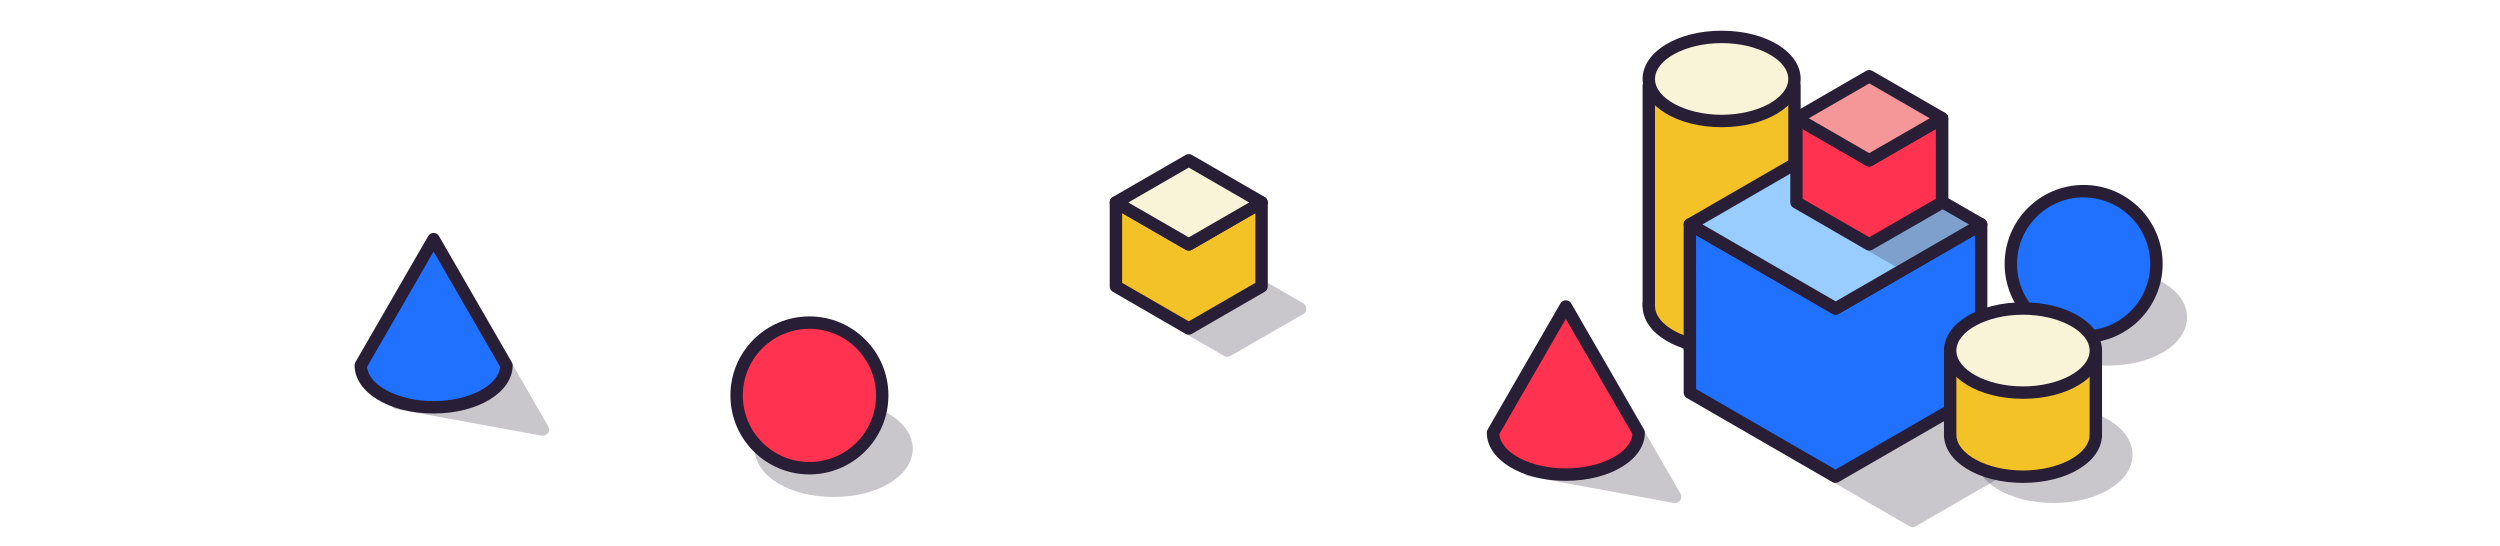
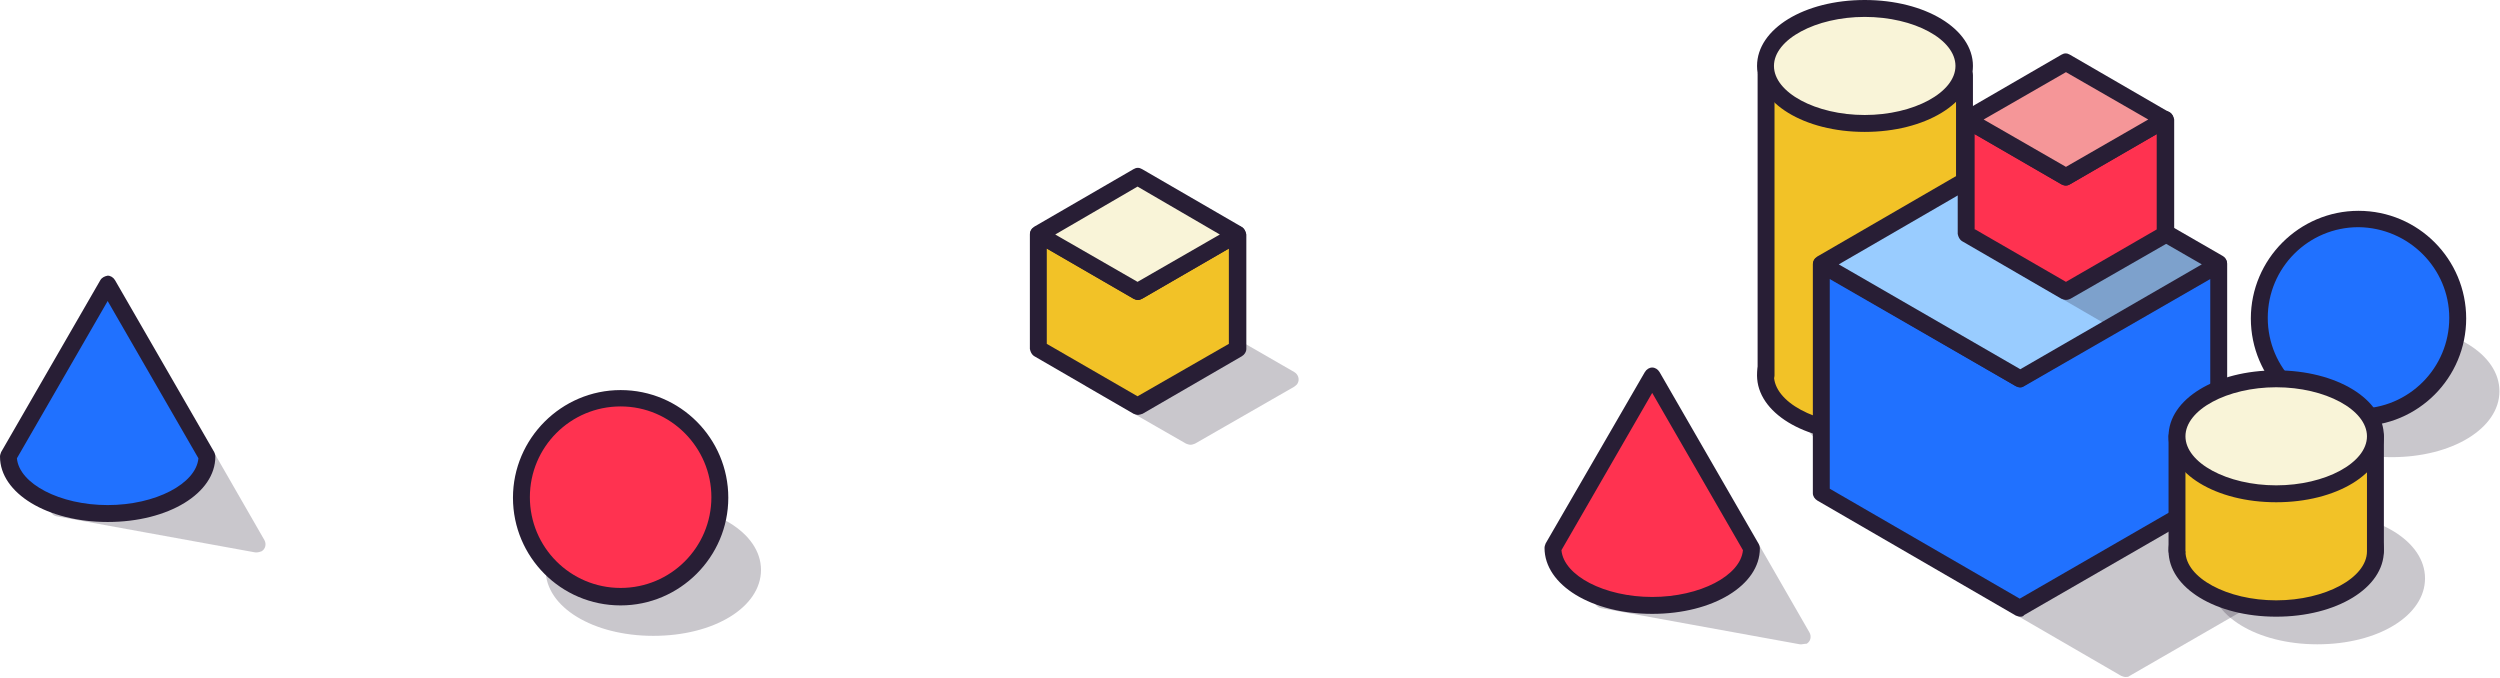
- <svg xmlns="http://www.w3.org/2000/svg" id="Layer_1" data-name="Layer 1" viewBox="0 0 605 132">
-   <defs>
-     <style>.cls-1{opacity:0.25;}.cls-2{fill:#281e35;}.cls-3{fill:#2071ff;}.cls-4{fill:#ff3250;}.cls-5{fill:#f2c227;}.cls-6{fill:#f9f4d8;}.cls-7{fill:#9cf;}.cls-8{fill:#f59698;}</style>
-   </defs>
-   <g class="cls-1">
-     <ellipse class="cls-2" cx="510.14" cy="76.81" rx="17.62" ry="10.17" />
-     <path class="cls-2" d="M510.14,88.48c-10.73,0-19.13-5.13-19.13-11.67s8.4-11.68,19.13-11.68,19.12,5.13,19.12,11.68S520.86,88.48,510.14,88.48Zm0-20.35c-8.74,0-16.13,4-16.13,8.68s7.39,8.67,16.13,8.67,16.12-4,16.12-8.67S518.88,68.13,510.14,68.13Z" />
+ <svg xmlns="http://www.w3.org/2000/svg" version="1.1" id="Layer_1" x="0px" y="0px" viewBox="0 0 443.5 120.1" style="enable-background:new 0 0 443.5 120.1;" xml:space="preserve">
+   <style type="text/css">
+ 	.st0{opacity:0.25;}
+ 	.st1{fill:#281E35;}
+ 	.st2{fill:#2071FF;}
+ 	.st3{fill:#FF3250;}
+ 	.st4{fill:#F2C227;}
+ 	.st5{fill:#F9F4D8;}
+ 	.st6{fill:#99CCFF;}
+ 	.st7{fill:#F59698;}
+ </style>
+   <g class="st0">
+     <ellipse class="st1" cx="424.3" cy="69.4" rx="17.6" ry="10.2" />
+     <path class="st1" d="M424.3,81.1c-10.7,0-19.1-5.1-19.1-11.7s8.4-11.7,19.1-11.7c10.7,0,19.1,5.1,19.1,11.7S435,81.1,424.3,81.1z    M424.3,60.7c-8.7,0-16.1,4-16.1,8.7s7.4,8.7,16.1,8.7s16.1-4,16.1-8.7S433.1,60.7,424.3,60.7z" />
  </g>
-   <circle class="cls-3" cx="504.24" cy="63.9" r="17.62" />
-   <path class="cls-2" d="M504.24,83A19.12,19.12,0,1,1,523.36,63.9,19.13,19.13,0,0,1,504.24,83Zm0-35.24A16.12,16.12,0,1,0,520.36,63.9,16.14,16.14,0,0,0,504.24,47.78Z" />
-   <g class="cls-1">
-     <ellipse class="cls-2" cx="201.76" cy="108.59" rx="17.62" ry="10.17" />
-     <path class="cls-2" d="M201.76,120.27c-10.72,0-19.12-5.13-19.12-11.68s8.4-11.67,19.12-11.67,19.12,5.13,19.12,11.67S212.48,120.27,201.76,120.27Zm0-20.35c-8.74,0-16.12,4-16.12,8.67s7.38,8.68,16.12,8.68,16.12-4,16.12-8.68S210.5,99.92,201.76,99.92Z" />
+   <circle class="st2" cx="418.4" cy="56.5" r="17.6" />
+   <path class="st1" d="M418.4,75.6c-10.6,0-19.1-8.6-19.1-19.1s8.6-19.1,19.1-19.1c10.6,0,19.1,8.6,19.1,19.1c0,0,0,0,0,0  C437.5,67,429,75.6,418.4,75.6z M418.4,40.3c-8.9,0-16.1,7.2-16.1,16.1s7.2,16.1,16.1,16.1c8.9,0,16.1-7.2,16.1-16.1  C434.5,47.6,427.3,40.4,418.4,40.3L418.4,40.3z" />
+   <g class="st0">
+     <ellipse class="st1" cx="115.9" cy="101.2" rx="17.6" ry="10.2" />
+     <path class="st1" d="M115.9,112.8c-10.7,0-19.1-5.1-19.1-11.7s8.4-11.7,19.1-11.7s19.1,5.1,19.1,11.7S126.7,112.8,115.9,112.8z    M115.9,92.5c-8.7,0-16.1,4-16.1,8.7s7.4,8.7,16.1,8.7s16.1-4,16.1-8.7S124.7,92.5,115.9,92.5z" />
  </g>
-   <circle class="cls-4" cx="195.86" cy="95.69" r="17.62" />
-   <path class="cls-2" d="M195.86,114.81A19.12,19.12,0,1,1,215,95.69,19.15,19.15,0,0,1,195.86,114.81Zm0-35.24A16.12,16.12,0,1,0,212,95.69,16.14,16.14,0,0,0,195.86,79.57Z" />
-   <g class="cls-1">
-     <ellipse class="cls-2" cx="424.01" cy="78.9" rx="17.62" ry="10.17" />
-     <path class="cls-2" d="M424,90.58c-10.73,0-19.13-5.13-19.13-11.68s8.4-11.67,19.13-11.67,19.12,5.13,19.12,11.67S434.73,90.58,424,90.58Zm0-20.35c-8.74,0-16.13,4-16.13,8.67s7.39,8.68,16.13,8.68,16.12-4,16.12-8.68S432.75,70.23,424,70.23Z" />
+   <circle class="st3" cx="110.1" cy="88.3" r="17.6" />
+   <path class="st1" d="M110.1,107.4c-10.6,0-19.1-8.6-19.1-19.1s8.6-19.1,19.1-19.1c10.6,0,19.1,8.6,19.1,19.1  C129.2,98.8,120.6,107.4,110.1,107.4z M110.1,72.1c-8.9,0-16.1,7.2-16.1,16.1s7.2,16.1,16.1,16.1c8.9,0,16.1-7.2,16.1-16.1  C126.2,79.4,119,72.1,110.1,72.1z" />
+   <g class="st0">
+     <ellipse class="st1" cx="338.2" cy="71.5" rx="17.6" ry="10.2" />
+     <path class="st1" d="M338.2,83.2c-10.7,0-19.1-5.1-19.1-11.7s8.4-11.7,19.1-11.7s19.1,5.1,19.1,11.7S348.9,83.2,338.2,83.2z    M338.2,62.8c-8.7,0-16.1,4-16.1,8.7s7.4,8.7,16.1,8.7s16.1-4,16.1-8.7S346.9,62.8,338.2,62.8z" />
  </g>
-   <ellipse class="cls-5" cx="416.64" cy="74.04" rx="17.62" ry="10.17" />
-   <path class="cls-2" d="M416.64,85.72c-10.73,0-19.13-5.13-19.13-11.68s8.4-11.67,19.13-11.67S435.76,67.5,435.76,74,427.36,85.72,416.64,85.72Zm0-20.35c-8.74,0-16.13,4-16.13,8.67s7.39,8.68,16.13,8.68,16.12-4,16.12-8.68S425.38,65.37,416.64,65.37Z" />
-   <polyline class="cls-5" points="434.26 74.04 434.26 20.74 399.01 20.74 399.01 74.04" />
-   <path class="cls-2" d="M434.26,75.54a1.5,1.5,0,0,1-1.5-1.5V22.24H400.51V74a1.5,1.5,0,1,1-3,0V20.74a1.5,1.5,0,0,1,1.5-1.5h35.25a1.5,1.5,0,0,1,1.5,1.5V74A1.5,1.5,0,0,1,434.26,75.54Z" />
-   <ellipse class="cls-6" cx="416.64" cy="19.11" rx="17.62" ry="10.17" />
-   <path class="cls-2" d="M416.64,30.78c-10.73,0-19.13-5.13-19.13-11.67s8.4-11.68,19.13-11.68,19.12,5.13,19.12,11.68S427.36,30.78,416.64,30.78Zm0-20.35c-8.74,0-16.13,4-16.13,8.68s7.39,8.67,16.13,8.67,16.12-4,16.12-8.67S425.38,10.43,416.64,10.43Z" />
-   <g class="cls-1">
-     <polygon class="cls-2" points="462.87 85.37 498.11 105.72 462.87 126.07 427.62 105.72 462.87 85.37" />
-     <path class="cls-2" d="M462.87,127.57a1.53,1.53,0,0,1-.75-.2L426.87,107a1.5,1.5,0,0,1,0-2.6l35.25-20.35a1.49,1.49,0,0,1,1.5,0l35.24,20.35a1.5,1.5,0,0,1,0,2.6l-35.24,20.35A1.53,1.53,0,0,1,462.87,127.57Zm-32.25-21.85,32.25,18.61,32.24-18.61L462.87,87.1Z" />
+   <ellipse class="st4" cx="330.8" cy="66.6" rx="17.6" ry="10.2" />
+   <path class="st1" d="M330.8,78.3c-10.7,0-19.1-5.1-19.1-11.7s8.4-11.7,19.1-11.7S350,60.1,350,66.6S341.5,78.3,330.8,78.3z   M330.8,57.9c-8.7,0-16.1,4-16.1,8.7s7.4,8.7,16.1,8.7s16.1-4,16.1-8.7S339.6,57.9,330.8,57.9z" />
+   <polyline class="st4" points="348.5,66.6 348.5,13.3 313.2,13.3 313.2,66.6 " />
+   <path class="st1" d="M348.5,68.1c-0.8,0-1.5-0.7-1.5-1.5V14.8h-32.2v51.8c0,0.8-0.7,1.5-1.5,1.5s-1.5-0.7-1.5-1.5V13.3  c0-0.8,0.7-1.5,1.5-1.5h35.2c0.8,0,1.5,0.7,1.5,1.5v53.3C350,67.4,349.3,68.1,348.5,68.1C348.5,68.1,348.5,68.1,348.5,68.1z" />
+   <ellipse class="st5" cx="330.8" cy="11.7" rx="17.6" ry="10.2" />
+   <path class="st1" d="M330.8,23.4c-10.7,0-19.1-5.1-19.1-11.7S320.1,0,330.8,0S350,5.1,350,11.7S341.5,23.4,330.8,23.4z M330.8,3  c-8.7,0-16.1,4-16.1,8.7s7.4,8.7,16.1,8.7s16.1-4,16.1-8.7S339.6,3,330.8,3z" />
+   <g class="st0">
+     <polygon class="st1" points="377.1,77.9 412.3,98.3 377.1,118.6 341.8,98.3  " />
+     <path class="st1" d="M377.1,120.1c-0.3,0-0.5-0.1-0.8-0.2l-35.2-20.4c-0.7-0.4-1-1.3-0.6-2c0.1-0.2,0.3-0.4,0.6-0.6l35.2-20.3   c0.5-0.3,1-0.3,1.5,0L413,97c0.7,0.4,1,1.3,0.6,2c-0.1,0.2-0.3,0.4-0.6,0.6l-35.2,20.3C377.6,120.1,377.3,120.1,377.1,120.1z    M344.8,98.3l32.2,18.6l32.2-18.6l-32.2-18.6L344.8,98.3z" />
  </g>
-   <polygon class="cls-3" points="444.19 74.66 408.95 54.31 408.95 95.01 444.19 115.36 479.44 95.01 479.44 54.31 444.19 74.66" />
-   <path class="cls-2" d="M444.19,116.86a1.56,1.56,0,0,1-.75-.2L408.2,96.31a1.49,1.49,0,0,1-.75-1.3V54.31A1.47,1.47,0,0,1,408.2,53a1.49,1.49,0,0,1,1.5,0l34.49,19.91L478.69,53a1.5,1.5,0,0,1,2.25,1.29V95a1.51,1.51,0,0,1-.75,1.3l-35.25,20.35A1.53,1.53,0,0,1,444.19,116.86ZM410.45,94.15l33.74,19.48,33.75-19.48V56.91l-33,19a1.49,1.49,0,0,1-1.5,0l-33-19Z" />
-   <polygon class="cls-7" points="444.19 33.97 479.44 54.31 444.19 74.66 408.95 54.31 444.19 33.97" />
-   <path class="cls-2" d="M444.19,76.16a1.46,1.46,0,0,1-.75-.2L408.2,55.61a1.49,1.49,0,0,1,0-2.59l35.24-20.35a1.49,1.49,0,0,1,1.5,0L480.19,53a1.49,1.49,0,0,1,0,2.59L444.94,76A1.43,1.43,0,0,1,444.19,76.16ZM412,54.31l32.24,18.62,32.25-18.62L444.19,35.7Z" />
-   <g class="cls-1">
-     <ellipse class="cls-2" cx="496.94" cy="110.05" rx="17.62" ry="10.17" />
-     <path class="cls-2" d="M496.94,121.72c-10.73,0-19.13-5.13-19.13-11.67s8.4-11.68,19.13-11.68,19.12,5.13,19.12,11.68S507.66,121.72,496.94,121.72Zm0-20.35c-8.74,0-16.13,4-16.13,8.68s7.39,8.67,16.13,8.67,16.12-4,16.12-8.67S505.68,101.37,496.94,101.37Z" />
+   <polygon class="st2" points="358.4,67.2 323.1,46.9 323.1,87.6 358.4,107.9 393.6,87.6 393.6,46.9 " />
+   <path class="st1" d="M358.4,109.4c-0.3,0-0.5-0.1-0.8-0.2l-35.2-20.4c-0.5-0.3-0.8-0.8-0.8-1.3V46.9c0-0.5,0.3-1,0.8-1.3  c0.5-0.3,1-0.3,1.5,0l34.5,19.9l34.5-19.9c0.7-0.4,1.6-0.2,2,0.5c0.1,0.2,0.2,0.5,0.2,0.7v40.7c0,0.5-0.3,1-0.8,1.3l-35.2,20.3  C358.9,109.4,358.6,109.4,358.4,109.4z M324.6,86.7l33.7,19.5l33.8-19.5V49.5l-33,19c-0.5,0.3-1,0.3-1.5,0l-33-19L324.6,86.7z" />
+   <polygon class="st6" points="358.4,26.5 393.6,46.9 358.4,67.2 323.1,46.9 " />
+   <path class="st1" d="M358.4,68.7c-0.3,0-0.5-0.1-0.8-0.2l-35.2-20.4c-0.7-0.4-1-1.3-0.6-2c0.1-0.2,0.3-0.4,0.6-0.6l35.2-20.4  c0.5-0.3,1-0.3,1.5,0l35.2,20.3c0.7,0.4,1,1.3,0.6,2c-0.1,0.2-0.3,0.4-0.6,0.6l-35.2,20.4C358.9,68.7,358.6,68.7,358.4,68.7z   M326.2,46.9l32.2,18.6l32.2-18.6l-32.3-18.6L326.2,46.9z" />
+   <g class="st0">
+     <ellipse class="st1" cx="411.1" cy="102.6" rx="17.6" ry="10.2" />
+     <path class="st1" d="M411.1,114.3c-10.7,0-19.1-5.1-19.1-11.7s8.4-11.7,19.1-11.7s19.1,5.1,19.1,11.7S421.9,114.3,411.1,114.3z    M411.1,93.9c-8.7,0-16.1,4-16.1,8.7s7.4,8.7,16.1,8.7s16.1-4,16.1-8.7S419.9,93.9,411.1,93.9z" />
  </g>
-   <ellipse class="cls-5" cx="489.57" cy="105.19" rx="17.62" ry="10.17" />
-   <path class="cls-2" d="M489.57,116.86c-10.73,0-19.13-5.13-19.13-11.67s8.4-11.68,19.13-11.68,19.12,5.13,19.12,11.68S500.29,116.86,489.57,116.86Zm0-20.35c-8.74,0-16.13,4-16.13,8.68s7.39,8.67,16.13,8.67,16.12-4,16.12-8.67S498.3,96.51,489.57,96.51Z" />
-   <polyline class="cls-5" points="507.19 105.19 507.19 84.84 471.94 84.84 471.94 105.19" />
-   <path class="cls-2" d="M507.19,106.69a1.5,1.5,0,0,1-1.5-1.5V86.34H473.44v18.85a1.5,1.5,0,0,1-3,0V84.84a1.5,1.5,0,0,1,1.5-1.5h35.25a1.5,1.5,0,0,1,1.5,1.5v20.35A1.5,1.5,0,0,1,507.19,106.69Z" />
-   <ellipse class="cls-6" cx="489.57" cy="84.84" rx="17.62" ry="10.17" />
-   <path class="cls-2" d="M489.57,96.51c-10.73,0-19.13-5.13-19.13-11.67s8.4-11.68,19.13-11.68,19.12,5.13,19.12,11.68S500.29,96.51,489.57,96.51Zm0-20.35c-8.74,0-16.13,4-16.13,8.68s7.39,8.67,16.13,8.67,16.12-4,16.12-8.67S498.3,76.16,489.57,76.16Z" />
-   <g class="cls-1">
-     <polygon class="cls-2" points="461.69 44.15 479.31 54.32 461.69 64.49 444.07 54.32 461.69 44.15" />
-     <path class="cls-2" d="M461.69,66a1.43,1.43,0,0,1-.75-.2L443.32,55.62a1.5,1.5,0,0,1,0-2.6l17.62-10.17a1.49,1.49,0,0,1,1.5,0L480.06,53a1.5,1.5,0,0,1,0,2.6L462.44,65.79A1.43,1.43,0,0,1,461.69,66ZM447.07,54.32l14.62,8.44,14.62-8.44-14.62-8.44Z" />
+   <ellipse class="st4" cx="403.8" cy="97.8" rx="17.6" ry="10.2" />
+   <path class="st1" d="M403.8,109.4c-10.7,0-19.1-5.1-19.1-11.7s8.4-11.7,19.1-11.7s19.1,5.1,19.1,11.7S414.5,109.4,403.8,109.4z   M403.8,89.1c-8.7,0-16.1,4-16.1,8.7s7.4,8.7,16.1,8.7s16.1-4,16.1-8.7S412.5,89.1,403.8,89.1z" />
+   <polyline class="st4" points="421.4,97.8 421.4,77.4 386.1,77.4 386.1,97.8 " />
+   <path class="st1" d="M421.4,99.3c-0.8,0-1.5-0.7-1.5-1.5V78.9h-32.2v18.8c0,0.8-0.7,1.5-1.5,1.5s-1.5-0.7-1.5-1.5V77.4  c0-0.8,0.7-1.5,1.5-1.5h35.2c0.8,0,1.5,0.7,1.5,1.5v20.3C422.9,98.6,422.2,99.3,421.4,99.3L421.4,99.3z" />
+   <ellipse class="st5" cx="403.8" cy="77.4" rx="17.6" ry="10.2" />
+   <path class="st1" d="M403.8,89.1c-10.7,0-19.1-5.1-19.1-11.7s8.4-11.7,19.1-11.7s19.1,5.1,19.1,11.7S414.5,89.1,403.8,89.1z   M403.8,68.7c-8.7,0-16.1,4-16.1,8.7s7.4,8.7,16.1,8.7s16.1-4,16.1-8.7S412.5,68.7,403.8,68.7z" />
+   <g class="st0">
+     <polygon class="st1" points="375.9,36.7 393.5,46.9 375.9,57.1 358.3,46.9  " />
+     <path class="st1" d="M375.9,58.6c-0.3,0-0.5-0.1-0.8-0.2l-17.6-10.2c-0.7-0.4-1-1.3-0.6-2c0.1-0.2,0.3-0.4,0.6-0.6l17.6-10.2   c0.5-0.3,1-0.3,1.5,0l17.6,10.2c0.7,0.4,1,1.3,0.6,2c-0.1,0.2-0.3,0.4-0.6,0.6l-17.6,10.2C376.4,58.5,376.1,58.6,375.9,58.6z    M361.3,46.9l14.6,8.4l14.6-8.4l-14.6-8.4L361.3,46.9z" />
  </g>
-   <polygon class="cls-4" points="452.35 38.79 434.73 28.62 434.73 48.97 452.35 59.14 469.98 48.97 469.98 28.62 452.35 38.79" />
-   <path class="cls-2" d="M452.35,60.64a1.59,1.59,0,0,1-.75-.2L434,50.27a1.52,1.52,0,0,1-.75-1.3V28.62a1.51,1.51,0,0,1,.75-1.3,1.49,1.49,0,0,1,1.5,0l16.87,9.74,16.88-9.74a1.49,1.49,0,0,1,1.5,0,1.51,1.51,0,0,1,.75,1.3V49a1.52,1.52,0,0,1-.75,1.3L453.1,60.44A1.53,1.53,0,0,1,452.35,60.64ZM436.23,48.1l16.12,9.31,16.13-9.31V31.22L453.1,40.09a1.49,1.49,0,0,1-1.5,0l-15.37-8.87Z" />
-   <polygon class="cls-8" points="452.35 18.44 469.98 28.62 452.35 38.79 434.73 28.62 452.35 18.44" />
-   <path class="cls-2" d="M452.35,40.29a1.48,1.48,0,0,1-.75-.2L434,29.92a1.5,1.5,0,0,1,0-2.6L451.6,17.15a1.49,1.49,0,0,1,1.5,0l17.63,10.17a1.5,1.5,0,0,1,0,2.6L453.1,40.09A1.43,1.43,0,0,1,452.35,40.29ZM437.73,28.62l14.62,8.44L467,28.62l-14.63-8.44Z" />
-   <g class="cls-1">
-     <polygon class="cls-2" points="297.01 64.49 314.64 74.67 297.01 84.84 279.39 74.67 297.01 64.49" />
-     <path class="cls-2" d="M297,86.34a1.48,1.48,0,0,1-.75-.2L278.64,76a1.5,1.5,0,0,1,0-2.6l17.62-10.18a1.54,1.54,0,0,1,1.5,0l17.63,10.18a1.5,1.5,0,0,1,0,2.6L297.76,86.14A1.43,1.43,0,0,1,297,86.34ZM282.39,74.67,297,83.11l14.63-8.44L297,66.23Z" />
+   <polygon class="st3" points="366.5,31.4 348.9,21.2 348.9,41.5 366.5,51.7 384.2,41.5 384.2,21.2 " />
+   <path class="st1" d="M366.5,53.2c-0.3,0-0.5-0.1-0.8-0.2l-17.6-10.2c-0.5-0.3-0.7-0.8-0.8-1.3V21.2c0-0.5,0.3-1,0.8-1.3  c0.5-0.3,1-0.3,1.5,0l16.9,9.7l16.9-9.7c0.5-0.3,1-0.3,1.5,0c0.5,0.3,0.7,0.8,0.8,1.3v20.4c0,0.5-0.3,1-0.8,1.3L367.3,53  C367.1,53.1,366.8,53.2,366.5,53.2z M350.4,40.7l16.1,9.3l16.1-9.3V23.8l-15.4,8.9c-0.5,0.3-1,0.3-1.5,0l-15.4-8.9V40.7z" />
+   <polygon class="st7" points="366.5,11 384.2,21.2 366.5,31.4 348.9,21.2 " />
+   <path class="st1" d="M366.5,32.9c-0.3,0-0.5-0.1-0.8-0.2l-17.6-10.2c-0.7-0.4-1-1.3-0.6-2c0.1-0.2,0.3-0.4,0.6-0.6l17.6-10.2  c0.5-0.3,1-0.3,1.5,0l17.6,10.2c0.7,0.4,1,1.3,0.6,2c-0.1,0.2-0.3,0.4-0.6,0.6l-17.6,10.2C367.1,32.8,366.8,32.9,366.5,32.9z   M351.9,21.2l14.6,8.4l14.6-8.4l-14.6-8.4L351.9,21.2z" />
+   <g class="st0">
+     <polygon class="st1" points="211.2,57.1 228.8,67.2 211.2,77.4 193.6,67.2  " />
+     <path class="st1" d="M211.2,78.9c-0.3,0-0.5-0.1-0.8-0.2l-17.6-10.1c-0.7-0.4-1-1.3-0.6-2c0.1-0.2,0.3-0.4,0.6-0.6l17.6-10.2   c0.5-0.3,1-0.3,1.5,0L229.6,66c0.7,0.4,1,1.3,0.6,2c-0.1,0.2-0.3,0.4-0.6,0.6L212,78.7C211.7,78.8,211.5,78.9,211.2,78.9z    M196.6,67.2l14.6,8.4l14.6-8.4l-14.6-8.4L196.6,67.2z" />
  </g>
-   <polygon class="cls-5" points="287.68 59.14 270.06 48.97 270.06 69.32 287.68 79.49 305.3 69.32 305.3 48.97 287.68 59.14" />
-   <path class="cls-2" d="M287.68,81a1.53,1.53,0,0,1-.75-.2L269.3,70.61a1.49,1.49,0,0,1-.75-1.29V49a1.51,1.51,0,0,1,.75-1.3,1.49,1.49,0,0,1,1.5,0l16.88,9.74,16.87-9.74a1.49,1.49,0,0,1,1.5,0,1.51,1.51,0,0,1,.75,1.3V69.32a1.49,1.49,0,0,1-.75,1.29L288.43,80.79A1.53,1.53,0,0,1,287.68,81ZM271.55,68.45l16.13,9.31,16.12-9.31V51.57l-15.37,8.87a1.49,1.49,0,0,1-1.5,0l-15.38-8.87Z" />
-   <polygon class="cls-6" points="287.68 38.79 305.3 48.97 287.68 59.14 270.06 48.97 287.68 38.79" />
-   <path class="cls-2" d="M287.68,60.64a1.53,1.53,0,0,1-.75-.2L269.3,50.27a1.5,1.5,0,0,1,0-2.6l17.63-10.18a1.54,1.54,0,0,1,1.5,0l17.62,10.18a1.5,1.5,0,0,1,0,2.6L288.43,60.44A1.53,1.53,0,0,1,287.68,60.64ZM273.05,49l14.63,8.44L302.3,49l-14.62-8.45Z" />
-   <g class="cls-1">
-     <polyline class="cls-2" points="396.56 104.96 405.38 120.22 370.13 113.77" />
-     <path class="cls-2" d="M405.38,121.72l-.27,0-35.25-6.45a1.5,1.5,0,0,1,.54-3l32.06,5.87-7.19-12.45a1.5,1.5,0,1,1,2.59-1.5l8.82,15.26a1.49,1.49,0,0,1-1.3,2.25Z" />
+   <polygon class="st4" points="201.9,51.7 184.2,41.5 184.2,61.9 201.9,72.1 219.5,61.9 219.5,41.5 " />
+   <path class="st1" d="M201.9,73.6c-0.3,0-0.5-0.1-0.8-0.2l-17.6-10.2c-0.5-0.3-0.7-0.8-0.8-1.3V41.6c0-0.5,0.3-1,0.8-1.3  c0.5-0.3,1-0.3,1.5,0l16.9,9.7l16.9-9.7c0.5-0.3,1-0.3,1.5,0c0.5,0.3,0.7,0.8,0.8,1.3v20.3c0,0.5-0.3,1-0.8,1.3l-17.6,10.2  C202.4,73.5,202.1,73.6,201.9,73.6z M185.7,61l16.1,9.3L218,61V44.1L202.6,53c-0.5,0.3-1,0.3-1.5,0l-15.4-8.9V61z" />
+   <polygon class="st5" points="201.9,31.4 219.5,41.5 201.9,51.7 184.2,41.5 " />
+   <path class="st1" d="M201.9,53.2c-0.3,0-0.5-0.1-0.8-0.2l-17.6-10.2c-0.7-0.4-1-1.3-0.6-2c0.1-0.2,0.3-0.4,0.6-0.6l17.6-10.2  c0.5-0.3,1-0.3,1.5,0l17.6,10.2c0.7,0.4,1,1.3,0.6,2c-0.1,0.2-0.3,0.4-0.6,0.6L202.6,53C202.4,53.1,202.1,53.2,201.9,53.2z   M187.2,41.6l14.6,8.4l14.6-8.4l-14.6-8.5L187.2,41.6z" />
+   <g class="st0">
+     <polyline class="st1" points="310.8,97.5 319.6,112.8 284.3,106.3  " />
+     <path class="st1" d="M319.6,114.3h-0.3l-35.2-6.4c-0.8-0.1-1.4-0.9-1.2-1.8c0.1-0.8,0.9-1.4,1.8-1.2l0,0l32.1,5.9l-7.2-12.4   c-0.5-0.7-0.3-1.6,0.4-2.1c0.7-0.5,1.6-0.3,2.1,0.4c0,0.1,0.1,0.1,0.1,0.2l8.8,15.3c0.4,0.7,0.2,1.6-0.5,2   C320.1,114.2,319.8,114.3,319.6,114.3L319.6,114.3z" />
  </g>
-   <path class="cls-4" d="M361.31,104.69l17.62-30.52,17.63,30.52h0c0,5.62-7.89,10.17-17.63,10.17s-17.62-4.55-17.62-10.17Z" />
-   <path class="cls-2" d="M378.93,116.36c-10.72,0-19.12-5.12-19.12-11.67a1.53,1.53,0,0,1,.2-.75l17.62-30.52a1.5,1.5,0,0,1,1.3-.75h0a1.49,1.49,0,0,1,1.3.75l17.62,30.52a1.44,1.44,0,0,1,.21.75C398.06,111.24,389.66,116.36,378.93,116.36Zm-16.1-11.3c.38,4.54,7.6,8.3,16.1,8.3s15.73-3.76,16.11-8.3L378.93,77.17Z" />
-   <g class="cls-1">
-     <polyline class="cls-2" points="122.56 88.67 131.38 103.93 96.13 97.48" />
-     <path class="cls-2" d="M131.38,105.43l-.27,0L95.86,99a1.5,1.5,0,0,1,.54-3l32.06,5.87-7.19-12.45a1.5,1.5,0,1,1,2.59-1.5l8.82,15.26a1.5,1.5,0,0,1-1.3,2.25Z" />
+   <path class="st3" d="M275.5,97.3l17.6-30.5l17.6,30.5l0,0c0,5.6-7.9,10.2-17.6,10.2S275.5,102.9,275.5,97.3z" />
+   <path class="st1" d="M293.1,108.9c-10.7,0-19.1-5.1-19.1-11.7c0-0.3,0.1-0.5,0.2-0.8L291.8,66c0.3-0.5,0.8-0.8,1.3-0.8l0,0  c0.5,0,1,0.3,1.3,0.8L312,96.5c0.1,0.2,0.2,0.5,0.2,0.8C312.2,103.8,303.9,108.9,293.1,108.9z M277,97.6c0.4,4.5,7.6,8.3,16.1,8.3  s15.7-3.8,16.1-8.3l-16.1-27.9L277,97.6z" />
+   <g class="st0">
+     <polyline class="st1" points="36.8,81.2 45.6,96.5 10.3,90.1  " />
+     <path class="st1" d="M45.6,98h-0.3l-35.2-6.4c-0.8-0.1-1.4-0.9-1.2-1.8c0.1-0.8,0.9-1.4,1.8-1.2l32.1,5.9L35.5,82   c-0.5-0.7-0.3-1.6,0.4-2.1c0.7-0.5,1.6-0.3,2.1,0.4c0,0.1,0.1,0.1,0.1,0.2l8.8,15.3c0.4,0.7,0.2,1.6-0.5,2   C46.1,97.9,45.8,98,45.6,98L45.6,98z" />
  </g>
-   <path class="cls-3" d="M87.31,88.4l17.62-30.53L122.56,88.4h0c0,5.62-7.89,10.17-17.63,10.17S87.31,94,87.31,88.4Z" />
-   <path class="cls-2" d="M104.93,100.07c-10.72,0-19.12-5.13-19.12-11.67a1.5,1.5,0,0,1,.2-.75l17.62-30.53a1.52,1.52,0,0,1,1.3-.75h0a1.51,1.51,0,0,1,1.3.75l17.62,30.53a1.42,1.42,0,0,1,.21.75C124.06,94.94,115.66,100.07,104.93,100.07Zm-16.1-11.3c.38,4.54,7.6,8.3,16.1,8.3s15.73-3.76,16.11-8.3l-16.11-27.9Z" />
+   <path class="st2" d="M1.5,81l17.6-30.5L36.8,81l0,0c0,5.6-7.9,10.2-17.6,10.2S1.5,86.6,1.5,81z" />
+   <path class="st1" d="M19.1,92.6C8.4,92.6,0,87.5,0,81c0-0.3,0.1-0.5,0.2-0.8l17.6-30.5c0.3-0.5,0.8-0.7,1.3-0.8l0,0  c0.5,0,1,0.3,1.3,0.8L38,80.2c0.1,0.2,0.2,0.5,0.2,0.8C38.2,87.5,29.9,92.6,19.1,92.6z M3,81.3c0.4,4.5,7.6,8.3,16.1,8.3  s15.7-3.8,16.1-8.3L19.1,53.4L3,81.3z" />
</svg>
